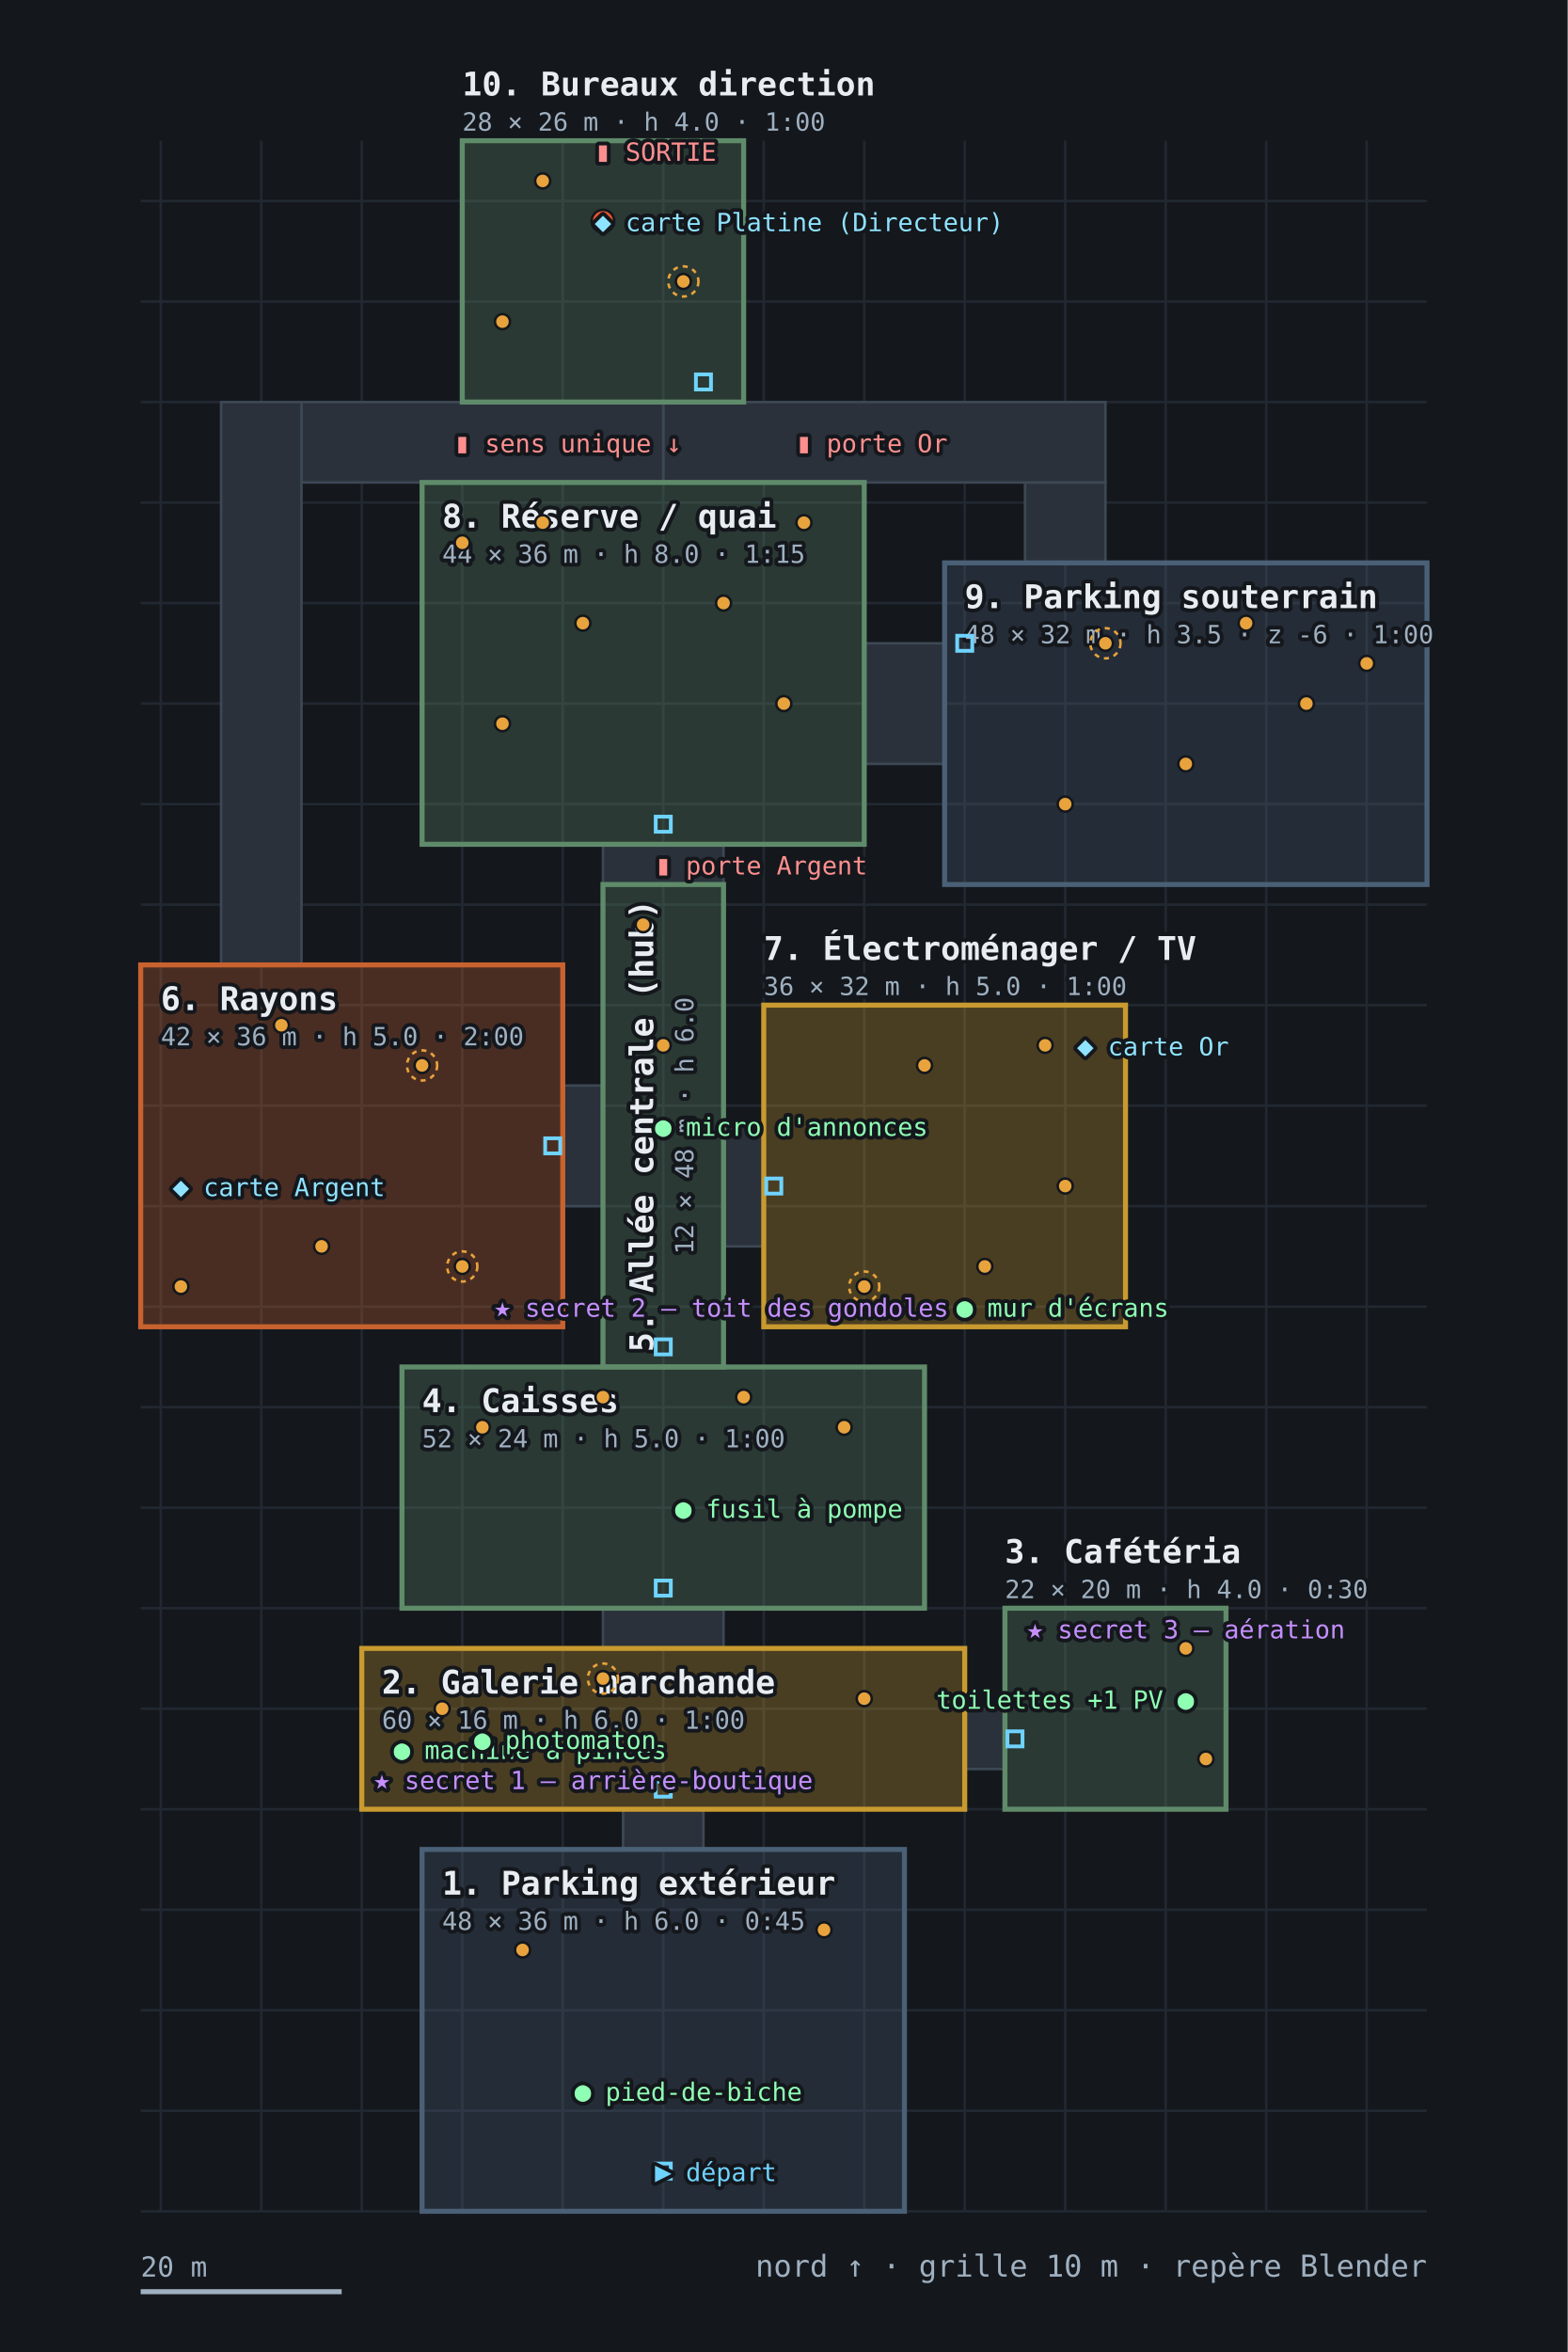
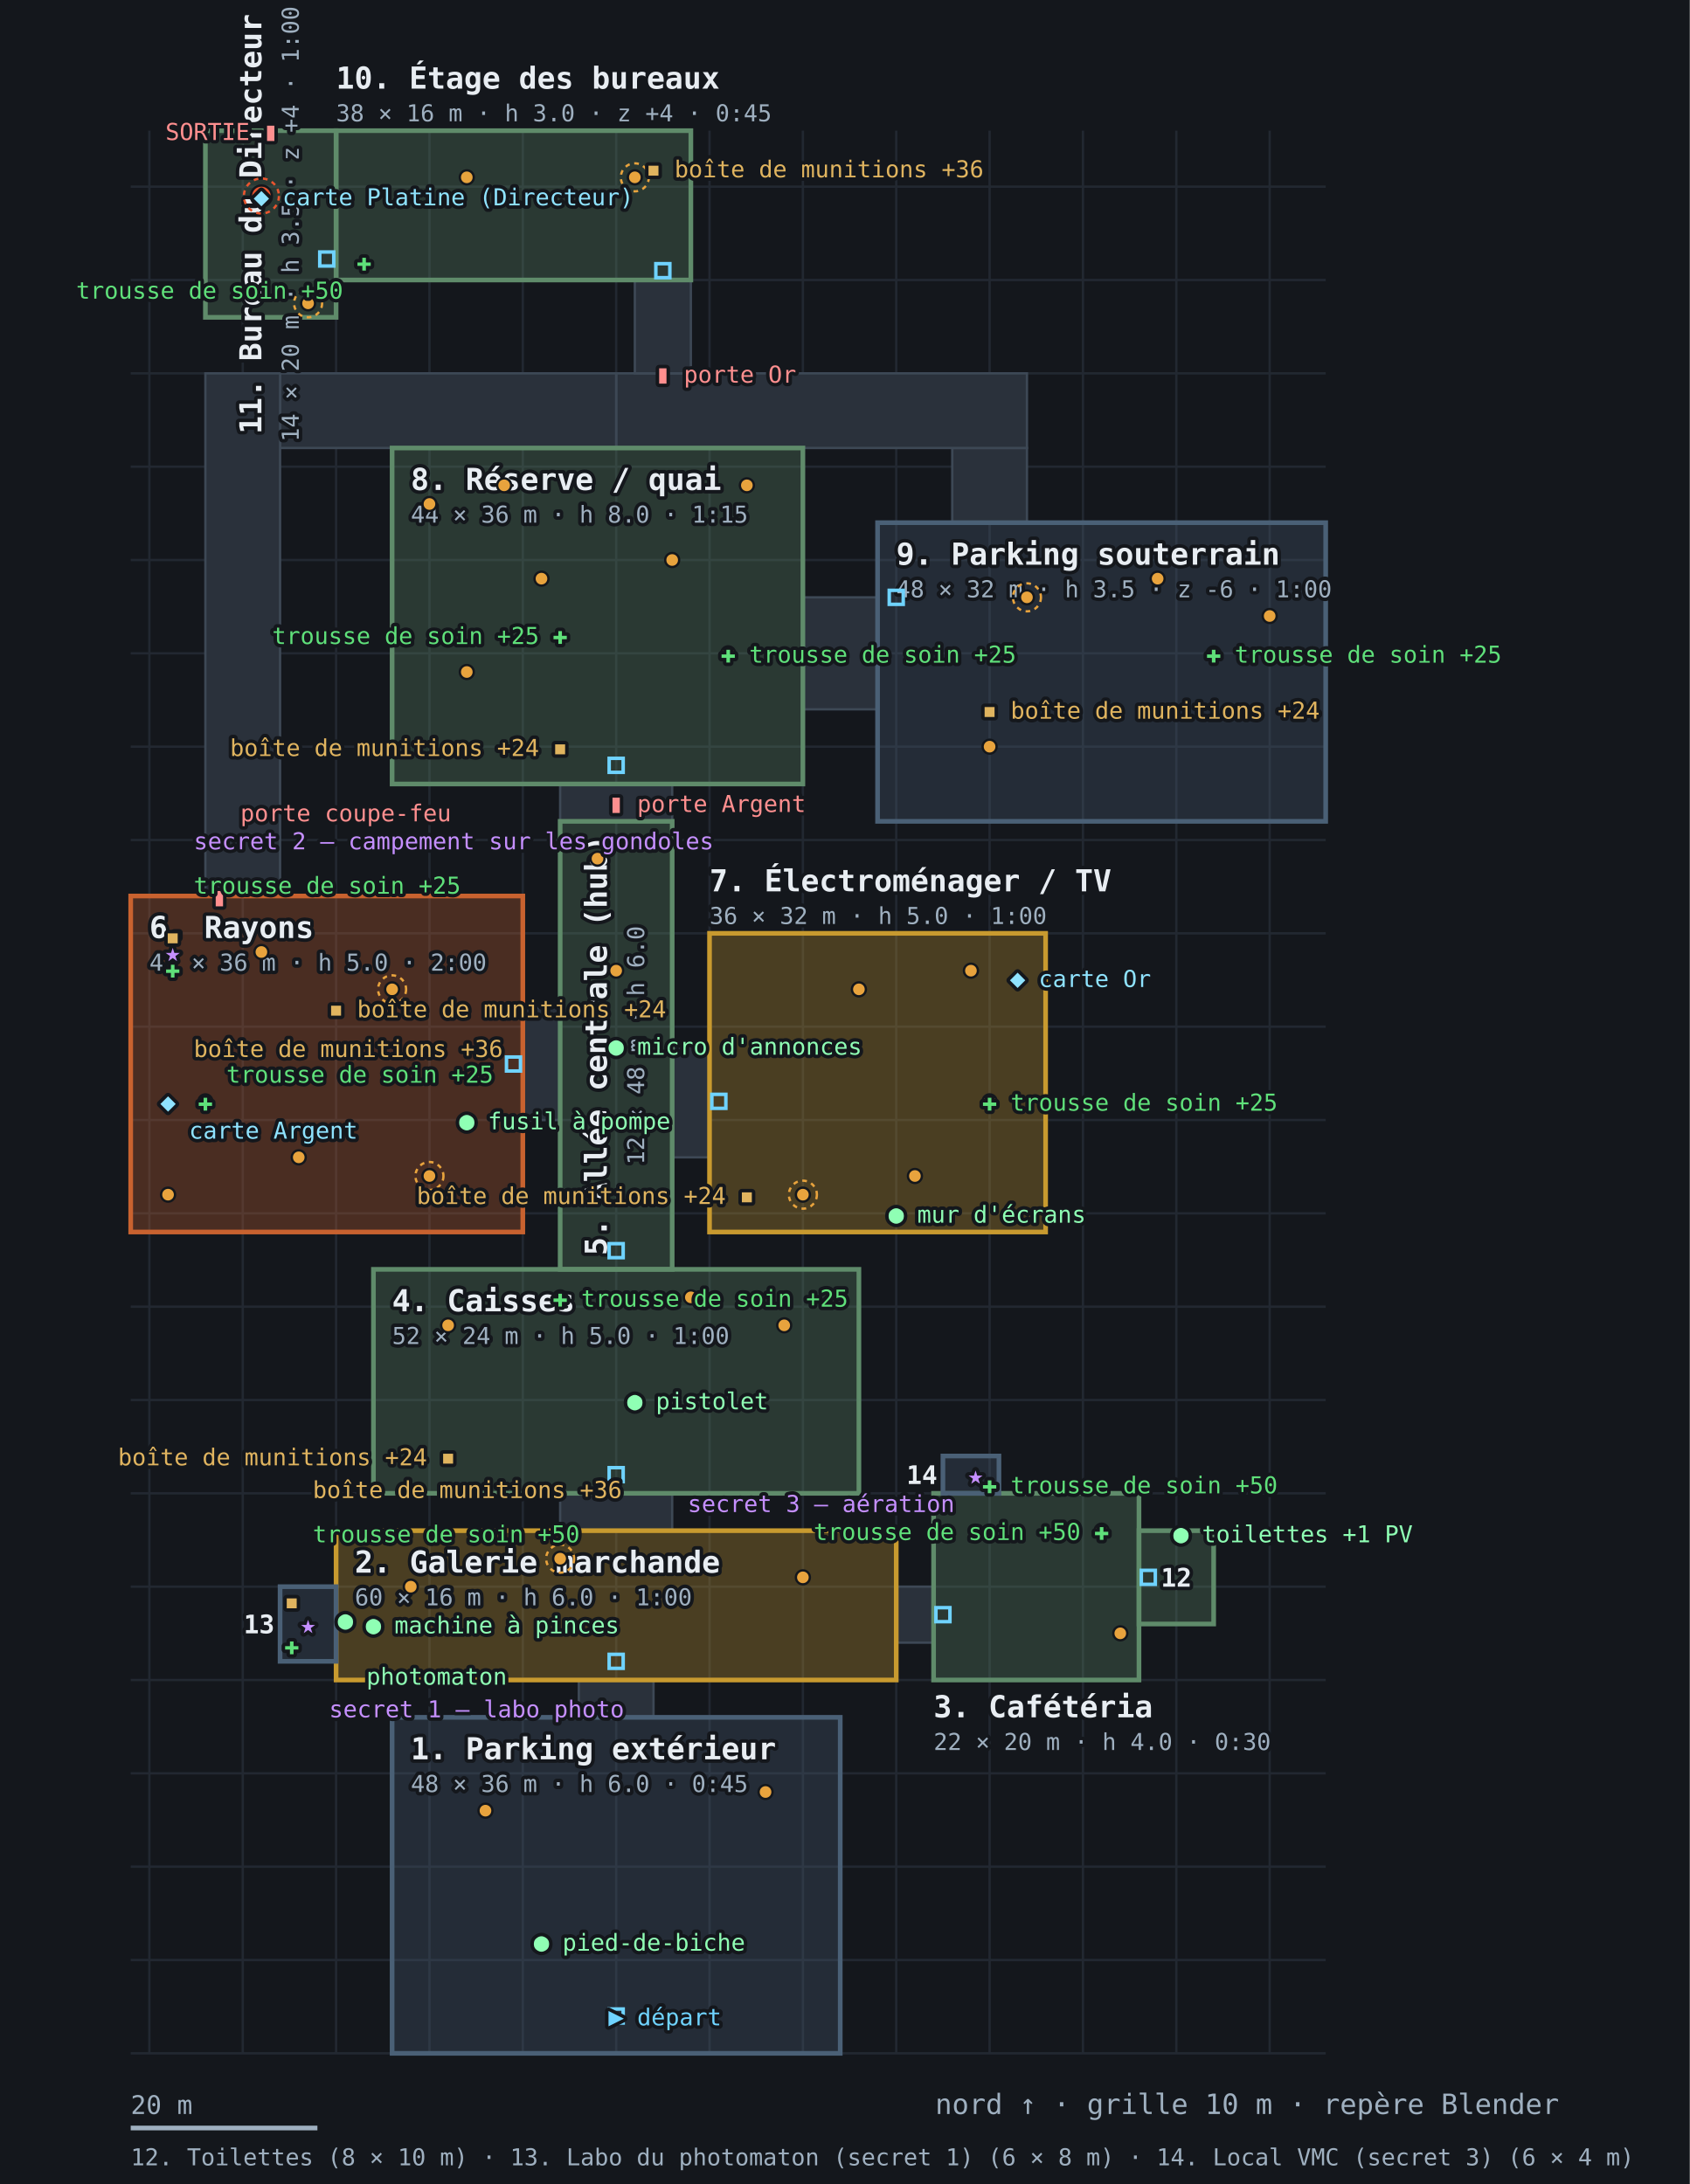
- <svg xmlns="http://www.w3.org/2000/svg" viewBox="0 0 624 936" width="624" height="936" font-family="ui-monospace, monospace">
+ <svg xmlns="http://www.w3.org/2000/svg" viewBox="0 0 724 936" width="724" height="936" font-family="ui-monospace, monospace">
  <style>text{paint-order:stroke;stroke:#14171c;stroke-width:3px;stroke-linejoin:round}</style>
-   <rect width="624" height="936" fill="#14171c" />
+   <rect width="724" height="936" fill="#14171c" />
  <g stroke="#222831" stroke-width="1">
    <line x1="64.0" y1="880.0" x2="64.0" y2="56.0" />
    <line x1="104.0" y1="880.0" x2="104.0" y2="56.0" />
    <line x1="144.0" y1="880.0" x2="144.0" y2="56.0" />
    <line x1="184.0" y1="880.0" x2="184.0" y2="56.0" />
    <line x1="224.0" y1="880.0" x2="224.0" y2="56.0" />
    <line x1="264.0" y1="880.0" x2="264.0" y2="56.0" />
    <line x1="304.0" y1="880.0" x2="304.0" y2="56.0" />
    <line x1="344.0" y1="880.0" x2="344.0" y2="56.0" />
    <line x1="384.0" y1="880.0" x2="384.0" y2="56.0" />
    <line x1="424.0" y1="880.0" x2="424.0" y2="56.0" />
    <line x1="464.0" y1="880.0" x2="464.0" y2="56.0" />
    <line x1="504.0" y1="880.0" x2="504.0" y2="56.0" />
    <line x1="544.0" y1="880.0" x2="544.0" y2="56.0" />
    <line x1="56.0" y1="880.0" x2="568.0" y2="880.0" />
    <line x1="56.0" y1="840.0" x2="568.0" y2="840.0" />
    <line x1="56.0" y1="800.0" x2="568.0" y2="800.0" />
    <line x1="56.0" y1="760.0" x2="568.0" y2="760.0" />
    <line x1="56.0" y1="720.0" x2="568.0" y2="720.0" />
    <line x1="56.0" y1="680.0" x2="568.0" y2="680.0" />
    <line x1="56.0" y1="640.0" x2="568.0" y2="640.0" />
    <line x1="56.0" y1="600.0" x2="568.0" y2="600.0" />
    <line x1="56.0" y1="560.0" x2="568.0" y2="560.0" />
    <line x1="56.0" y1="520.0" x2="568.0" y2="520.0" />
    <line x1="56.0" y1="480.0" x2="568.0" y2="480.0" />
    <line x1="56.0" y1="440.0" x2="568.0" y2="440.0" />
    <line x1="56.0" y1="400.0" x2="568.0" y2="400.0" />
    <line x1="56.0" y1="360.0" x2="568.0" y2="360.0" />
    <line x1="56.0" y1="320.0" x2="568.0" y2="320.0" />
    <line x1="56.0" y1="280.0" x2="568.0" y2="280.0" />
    <line x1="56.0" y1="240.0" x2="568.0" y2="240.0" />
    <line x1="56.0" y1="200.0" x2="568.0" y2="200.0" />
    <line x1="56.0" y1="160.0" x2="568.0" y2="160.0" />
    <line x1="56.0" y1="120.0" x2="568.0" y2="120.0" />
    <line x1="56.0" y1="80.0" x2="568.0" y2="80.0" />
  </g>
  <rect x="248.0" y="720.0" width="32.0" height="16.0" fill="#2a313b" stroke="#3d4855" stroke-width="1" />
  <rect x="384.0" y="680.0" width="16.0" height="24.0" fill="#2a313b" stroke="#3d4855" stroke-width="1" />
  <rect x="240.0" y="640.0" width="48.0" height="16.0" fill="#2a313b" stroke="#3d4855" stroke-width="1" />
  <rect x="224.0" y="432.0" width="16.0" height="48.0" fill="#2a313b" stroke="#3d4855" stroke-width="1" />
  <rect x="288.0" y="448.0" width="16.0" height="48.0" fill="#2a313b" stroke="#3d4855" stroke-width="1" />
  <rect x="240.0" y="336.0" width="48.0" height="16.0" fill="#2a313b" stroke="#3d4855" stroke-width="1" />
  <rect x="344.0" y="256.0" width="32.0" height="48.0" fill="#2a313b" stroke="#3d4855" stroke-width="1" />
  <rect x="408.0" y="192.0" width="32.0" height="32.0" fill="#2a313b" stroke="#3d4855" stroke-width="1" />
  <rect x="264.0" y="160.0" width="176.0" height="32.0" fill="#2a313b" stroke="#3d4855" stroke-width="1" />
+   <rect x="272.0" y="120.0" width="24.0" height="40.0" fill="#2a313b" stroke="#3d4855" stroke-width="1" />
  <rect x="120.0" y="160.0" width="144.0" height="32.0" fill="#2a313b" stroke="#3d4855" stroke-width="1" />
  <rect x="88.0" y="160.0" width="32.0" height="224.0" fill="#2a313b" stroke="#3d4855" stroke-width="1" />
  <rect x="168.0" y="736.0" width="192.0" height="144.0" fill="#4a6076" fill-opacity="0.30" stroke="#4a6076" stroke-width="2" />
  <text x="176.0" y="754.0" fill="#e8edf2" font-size="13" font-weight="700">1. Parking extérieur</text>
  <text x="176.0" y="768.0" fill="#9fb0c0" font-size="10">48 × 36 m · h 6.0 · 0:45</text>
  <circle cx="208.0" cy="776.0" r="3" fill="#e8a33d" stroke="#14171c" stroke-width="1" />
  <circle cx="328.0" cy="768.0" r="3" fill="#e8a33d" stroke="#14171c" stroke-width="1" />
  <rect x="261.0" y="861.0" width="6" height="6" fill="none" stroke="#6fd3ff" stroke-width="1.5" />
  <rect x="144.0" y="656.0" width="240.0" height="64.0" fill="#c89a2f" fill-opacity="0.30" stroke="#c89a2f" stroke-width="2" />
  <text x="152.0" y="674.0" fill="#e8edf2" font-size="13" font-weight="700">2. Galerie marchande</text>
  <text x="152.0" y="688.0" fill="#9fb0c0" font-size="10">60 × 16 m · h 6.0 · 1:00</text>
  <circle cx="176.0" cy="680.0" r="3" fill="#e8a33d" stroke="#14171c" stroke-width="1" />
  <circle cx="344.0" cy="676.0" r="3" fill="#e8a33d" stroke="#14171c" stroke-width="1" />
  <circle cx="240.0" cy="668.0" r="3" fill="#e8a33d" stroke="#14171c" stroke-width="1" />
  <circle cx="240.0" cy="668.0" r="6" fill="none" stroke="#e8a33d" stroke-width="1" stroke-dasharray="2 2" />
  <rect x="261.0" y="709.0" width="6" height="6" fill="none" stroke="#6fd3ff" stroke-width="1.5" />
  <rect x="400.0" y="640.0" width="88.0" height="80.0" fill="#5f8b6a" fill-opacity="0.30" stroke="#5f8b6a" stroke-width="2" />
-   <text x="400.0" y="622.0" fill="#e8edf2" font-size="13" font-weight="700">3. Cafétéria</text>
-   <text x="400.0" y="636.0" fill="#9fb0c0" font-size="10">22 × 20 m · h 4.0 · 0:30</text>
+   <text x="400.0" y="736.0" fill="#e8edf2" font-size="13" font-weight="700">3. Cafétéria</text>
+   <text x="400.0" y="750.0" fill="#9fb0c0" font-size="10">22 × 20 m · h 4.0 · 0:30</text>
  <circle cx="480.0" cy="700.0" r="3" fill="#e8a33d" stroke="#14171c" stroke-width="1" />
  <circle cx="472.0" cy="656.0" r="3" fill="#e8a33d" stroke="#14171c" stroke-width="1" />
  <rect x="401.0" y="689.0" width="6" height="6" fill="none" stroke="#6fd3ff" stroke-width="1.5" />
  <rect x="160.0" y="544.0" width="208.0" height="96.0" fill="#5f8b6a" fill-opacity="0.30" stroke="#5f8b6a" stroke-width="2" />
  <text x="168.0" y="562.0" fill="#e8edf2" font-size="13" font-weight="700">4. Caisses</text>
  <text x="168.0" y="576.0" fill="#9fb0c0" font-size="10">52 × 24 m · h 5.0 · 1:00</text>
  <circle cx="192.0" cy="568.0" r="3" fill="#e8a33d" stroke="#14171c" stroke-width="1" />
  <circle cx="336.0" cy="568.0" r="3" fill="#e8a33d" stroke="#14171c" stroke-width="1" />
  <circle cx="240.0" cy="556.0" r="3" fill="#e8a33d" stroke="#14171c" stroke-width="1" />
  <circle cx="296.0" cy="556.0" r="3" fill="#e8a33d" stroke="#14171c" stroke-width="1" />
  <rect x="261.0" y="629.0" width="6" height="6" fill="none" stroke="#6fd3ff" stroke-width="1.5" />
  <rect x="240.0" y="352.0" width="48.0" height="192.0" fill="#5f8b6a" fill-opacity="0.30" stroke="#5f8b6a" stroke-width="2" />
  <g transform="translate(264.0,448.0) rotate(-90)">
    <text x="0" y="-4" fill="#e8edf2" font-size="13" font-weight="700" text-anchor="middle">5. Allée centrale (hub)</text>
    <text x="0" y="12" fill="#9fb0c0" font-size="10" text-anchor="middle">12 × 48 m · h 6.0</text>
  </g>
  <circle cx="264.0" cy="416.0" r="3" fill="#e8a33d" stroke="#14171c" stroke-width="1" />
  <circle cx="256.0" cy="368.0" r="3" fill="#e8a33d" stroke="#14171c" stroke-width="1" />
  <rect x="261.0" y="533.0" width="6" height="6" fill="none" stroke="#6fd3ff" stroke-width="1.5" />
  <rect x="56.0" y="384.0" width="168.0" height="144.0" fill="#c8622f" fill-opacity="0.30" stroke="#c8622f" stroke-width="2" />
  <text x="64.0" y="402.0" fill="#e8edf2" font-size="13" font-weight="700">6. Rayons</text>
  <text x="64.0" y="416.0" fill="#9fb0c0" font-size="10">42 × 36 m · h 5.0 · 2:00</text>
  <circle cx="184.0" cy="504.0" r="3" fill="#e8a33d" stroke="#14171c" stroke-width="1" />
  <circle cx="184.0" cy="504.0" r="6" fill="none" stroke="#e8a33d" stroke-width="1" stroke-dasharray="2 2" />
  <circle cx="128.0" cy="496.0" r="3" fill="#e8a33d" stroke="#14171c" stroke-width="1" />
  <circle cx="88.0" cy="472.0" r="3" fill="#e8a33d" stroke="#14171c" stroke-width="1" />
  <circle cx="168.0" cy="424.0" r="3" fill="#e8a33d" stroke="#14171c" stroke-width="1" />
  <circle cx="168.0" cy="424.0" r="6" fill="none" stroke="#e8a33d" stroke-width="1" stroke-dasharray="2 2" />
  <circle cx="112.0" cy="408.0" r="3" fill="#e8a33d" stroke="#14171c" stroke-width="1" />
  <circle cx="72.0" cy="512.0" r="3" fill="#e8a33d" stroke="#14171c" stroke-width="1" />
  <rect x="217.0" y="453.0" width="6" height="6" fill="none" stroke="#6fd3ff" stroke-width="1.5" />
  <rect x="304.0" y="400.0" width="144.0" height="128.0" fill="#c89a2f" fill-opacity="0.30" stroke="#c89a2f" stroke-width="2" />
  <text x="304.0" y="382.0" fill="#e8edf2" font-size="13" font-weight="700">7. Électroménager / TV</text>
  <text x="304.0" y="396.0" fill="#9fb0c0" font-size="10">36 × 32 m · h 5.0 · 1:00</text>
  <circle cx="344.0" cy="512.0" r="3" fill="#e8a33d" stroke="#14171c" stroke-width="1" />
  <circle cx="344.0" cy="512.0" r="6" fill="none" stroke="#e8a33d" stroke-width="1" stroke-dasharray="2 2" />
  <circle cx="392.0" cy="504.0" r="3" fill="#e8a33d" stroke="#14171c" stroke-width="1" />
  <circle cx="424.0" cy="472.0" r="3" fill="#e8a33d" stroke="#14171c" stroke-width="1" />
  <circle cx="368.0" cy="424.0" r="3" fill="#e8a33d" stroke="#14171c" stroke-width="1" />
  <circle cx="416.0" cy="416.0" r="3" fill="#e8a33d" stroke="#14171c" stroke-width="1" />
  <rect x="305.0" y="469.0" width="6" height="6" fill="none" stroke="#6fd3ff" stroke-width="1.5" />
  <rect x="168.0" y="192.0" width="176.0" height="144.0" fill="#5f8b6a" fill-opacity="0.30" stroke="#5f8b6a" stroke-width="2" />
  <text x="176.0" y="210.0" fill="#e8edf2" font-size="13" font-weight="700">8. Réserve / quai</text>
  <text x="176.0" y="224.0" fill="#9fb0c0" font-size="10">44 × 36 m · h 8.0 · 1:15</text>
  <circle cx="200.0" cy="288.0" r="3" fill="#e8a33d" stroke="#14171c" stroke-width="1" />
  <circle cx="312.0" cy="280.0" r="3" fill="#e8a33d" stroke="#14171c" stroke-width="1" />
  <circle cx="232.0" cy="248.0" r="3" fill="#e8a33d" stroke="#14171c" stroke-width="1" />
  <circle cx="288.0" cy="240.0" r="3" fill="#e8a33d" stroke="#14171c" stroke-width="1" />
  <circle cx="184.0" cy="216.0" r="3" fill="#e8a33d" stroke="#14171c" stroke-width="1" />
  <circle cx="216.0" cy="208.0" r="3" fill="#e8a33d" stroke="#14171c" stroke-width="1" />
  <circle cx="320.0" cy="208.0" r="3" fill="#e8a33d" stroke="#14171c" stroke-width="1" />
  <rect x="261.0" y="325.0" width="6" height="6" fill="none" stroke="#6fd3ff" stroke-width="1.5" />
  <rect x="376.0" y="224.0" width="192.0" height="128.0" fill="#4a6076" fill-opacity="0.30" stroke="#4a6076" stroke-width="2" />
  <text x="384.0" y="242.0" fill="#e8edf2" font-size="13" font-weight="700">9. Parking souterrain</text>
  <text x="384.0" y="256.0" fill="#9fb0c0" font-size="10">48 × 32 m · h 3.5 · z -6 · 1:00</text>
  <circle cx="424.0" cy="320.0" r="3" fill="#e8a33d" stroke="#14171c" stroke-width="1" />
  <circle cx="472.0" cy="304.0" r="3" fill="#e8a33d" stroke="#14171c" stroke-width="1" />
  <circle cx="520.0" cy="280.0" r="3" fill="#e8a33d" stroke="#14171c" stroke-width="1" />
  <circle cx="440.0" cy="256.0" r="3" fill="#e8a33d" stroke="#14171c" stroke-width="1" />
  <circle cx="440.0" cy="256.0" r="6" fill="none" stroke="#e8a33d" stroke-width="1" stroke-dasharray="2 2" />
  <circle cx="496.0" cy="248.0" r="3" fill="#e8a33d" stroke="#14171c" stroke-width="1" />
  <circle cx="544.0" cy="264.0" r="3" fill="#e8a33d" stroke="#14171c" stroke-width="1" />
  <rect x="381.0" y="253.0" width="6" height="6" fill="none" stroke="#6fd3ff" stroke-width="1.5" />
-   <rect x="184.0" y="56.0" width="112.0" height="104.0" fill="#5f8b6a" fill-opacity="0.30" stroke="#5f8b6a" stroke-width="2" />
-   <text x="184.0" y="38.0" fill="#e8edf2" font-size="13" font-weight="700">10. Bureaux direction</text>
-   <text x="184.0" y="52.0" fill="#9fb0c0" font-size="10">28 × 26 m · h 4.0 · 1:00</text>
-   <circle cx="240.0" cy="88.0" r="4.5" fill="#e8552f" stroke="#14171c" stroke-width="1" />
-   <circle cx="200.0" cy="128.0" r="3" fill="#e8a33d" stroke="#14171c" stroke-width="1" />
-   <circle cx="272.0" cy="112.0" r="3" fill="#e8a33d" stroke="#14171c" stroke-width="1" />
-   <circle cx="272.0" cy="112.0" r="6" fill="none" stroke="#e8a33d" stroke-width="1" stroke-dasharray="2 2" />
-   <circle cx="216.0" cy="72.0" r="3" fill="#e8a33d" stroke="#14171c" stroke-width="1" />
-   <rect x="277.0" y="149.0" width="6" height="6" fill="none" stroke="#6fd3ff" stroke-width="1.5" />
+   <rect x="144.0" y="56.0" width="152.0" height="64.0" fill="#5f8b6a" fill-opacity="0.30" stroke="#5f8b6a" stroke-width="2" />
+   <text x="144.0" y="38.0" fill="#e8edf2" font-size="13" font-weight="700">10. Étage des bureaux</text>
+   <text x="144.0" y="52.0" fill="#9fb0c0" font-size="10">38 × 16 m · h 3.0 · z +4 · 0:45</text>
+   <circle cx="200.0" cy="76.0" r="3" fill="#e8a33d" stroke="#14171c" stroke-width="1" />
+   <circle cx="272.0" cy="76.0" r="3" fill="#e8a33d" stroke="#14171c" stroke-width="1" />
+   <circle cx="272.0" cy="76.0" r="6" fill="none" stroke="#e8a33d" stroke-width="1" stroke-dasharray="2 2" />
+   <rect x="281.0" y="113.0" width="6" height="6" fill="none" stroke="#6fd3ff" stroke-width="1.5" />
+   <rect x="88.0" y="56.0" width="56.0" height="80.0" fill="#5f8b6a" fill-opacity="0.30" stroke="#5f8b6a" stroke-width="2" />
+   <g transform="translate(116.0,96.0) rotate(-90)">
+     <text x="0" y="-4" fill="#e8edf2" font-size="13" font-weight="700" text-anchor="middle">11. Bureau du Directeur</text>
+     <text x="0" y="12" fill="#9fb0c0" font-size="10" text-anchor="middle">14 × 20 m · h 3.5 · z +4 · 1:00</text>
+   </g>
+   <circle cx="112.0" cy="84.0" r="4.5" fill="#e8552f" stroke="#14171c" stroke-width="1" />
+   <circle cx="112.0" cy="84.0" r="7.5" fill="none" stroke="#e8552f" stroke-width="1" stroke-dasharray="2 2" />
+   <circle cx="132.0" cy="130.0" r="3" fill="#e8a33d" stroke="#14171c" stroke-width="1" />
+   <circle cx="132.0" cy="130.0" r="6" fill="none" stroke="#e8a33d" stroke-width="1" stroke-dasharray="2 2" />
+   <rect x="137.0" y="108.0" width="6" height="6" fill="none" stroke="#6fd3ff" stroke-width="1.5" />
+   <rect x="488.0" y="656.0" width="32.0" height="40.0" fill="#5f8b6a" fill-opacity="0.30" stroke="#5f8b6a" stroke-width="2" />
+   <text x="504.0" y="680.0" fill="#e8edf2" font-size="11" font-weight="700" text-anchor="middle">12</text>
+   <rect x="489.0" y="673.0" width="6" height="6" fill="none" stroke="#6fd3ff" stroke-width="1.5" />
+   <rect x="120.0" y="680.0" width="24.0" height="32.0" fill="#4a6076" fill-opacity="0.30" stroke="#4a6076" stroke-width="2" />
+   <text x="111.0" y="700.0" fill="#e8edf2" font-size="11" font-weight="700" text-anchor="middle">13</text>
+   <rect x="404.0" y="624.0" width="24.0" height="16.0" fill="#4a6076" fill-opacity="0.30" stroke="#4a6076" stroke-width="2" />
+   <text x="395.0" y="636.0" fill="#e8edf2" font-size="11" font-weight="700" text-anchor="middle">14</text>
  <text x="264.0" y="868.0" fill="#6fd3ff" font-size="11" text-anchor="middle">▶</text>
+   <text x="232.0" y="836.0" fill="#8fffb4" font-size="11" text-anchor="middle">●</text>
+   <text x="160.0" y="700.0" fill="#8fffb4" font-size="11" text-anchor="middle">●</text>
+   <text x="148.0" y="698.0" fill="#8fffb4" font-size="11" text-anchor="middle">●</text>
+   <text x="472.0" y="660.0" fill="#5fe07a" font-size="11" text-anchor="middle">✚</text>
+   <text x="272.0" y="604.0" fill="#8fffb4" font-size="11" text-anchor="middle">●</text>
+   <text x="192.0" y="628.0" fill="#e0b45f" font-size="11" text-anchor="middle">▪</text>
+   <text x="240.0" y="560.0" fill="#5fe07a" font-size="11" text-anchor="middle">✚</text>
+   <text x="264.0" y="452.0" fill="#8fffb4" font-size="11" text-anchor="middle">●</text>
+   <text x="72.0" y="476.0" fill="#8fe3ff" font-size="11" text-anchor="middle">◆</text>
+   <text x="200.0" y="484.0" fill="#8fffb4" font-size="11" text-anchor="middle">●</text>
+   <text x="144.0" y="436.0" fill="#e0b45f" font-size="11" text-anchor="middle">▪</text>
+   <text x="88.0" y="476.0" fill="#5fe07a" font-size="11" text-anchor="middle">✚</text>
+   <text x="74.0" y="412.0" fill="#c58fff" font-size="11" text-anchor="middle">★</text>
+   <text x="74.0" y="405.0" fill="#e0b45f" font-size="11" text-anchor="middle">▪</text>
+   <text x="74.0" y="419.0" fill="#5fe07a" font-size="11" text-anchor="middle">✚</text>
+   <text x="436.0" y="423.0" fill="#8fe3ff" font-size="11" text-anchor="middle">◆</text>
+   <text x="320.0" y="516.0" fill="#e0b45f" font-size="11" text-anchor="middle">▪</text>
+   <text x="424.0" y="476.0" fill="#5fe07a" font-size="11" text-anchor="middle">✚</text>
+   <text x="384.0" y="524.0" fill="#8fffb4" font-size="11" text-anchor="middle">●</text>
+   <text x="240.0" y="324.0" fill="#e0b45f" font-size="11" text-anchor="middle">▪</text>
+   <text x="240.0" y="276.0" fill="#5fe07a" font-size="11" text-anchor="middle">✚</text>
+   <text x="312.0" y="284.0" fill="#5fe07a" font-size="11" text-anchor="middle">✚</text>
+   <text x="424.0" y="308.0" fill="#e0b45f" font-size="11" text-anchor="middle">▪</text>
+   <text x="520.0" y="284.0" fill="#5fe07a" font-size="11" text-anchor="middle">✚</text>
+   <text x="280.0" y="76.0" fill="#e0b45f" font-size="11" text-anchor="middle">▪</text>
+   <text x="156.0" y="116.0" fill="#5fe07a" font-size="11" text-anchor="middle">✚</text>
+   <text x="112.0" y="88.0" fill="#8fe3ff" font-size="11" text-anchor="middle">◆</text>
+   <text x="116.0" y="60.0" fill="#ff8f8f" font-size="11" text-anchor="middle">▮</text>
+   <text x="506.0" y="661.0" fill="#8fffb4" font-size="11" text-anchor="middle">●</text>
+   <text x="132.0" y="700.0" fill="#c58fff" font-size="11" text-anchor="middle">★</text>
+   <text x="125.0" y="709.0" fill="#5fe07a" font-size="11" text-anchor="middle">✚</text>
+   <text x="125.0" y="690.0" fill="#e0b45f" font-size="11" text-anchor="middle">▪</text>
+   <text x="418.0" y="636.0" fill="#c58fff" font-size="11" text-anchor="middle">★</text>
+   <text x="424.0" y="640.0" fill="#5fe07a" font-size="11" text-anchor="middle">✚</text>
+   <text x="264.0" y="348.0" fill="#ff8f8f" font-size="11" text-anchor="middle">▮</text>
+   <text x="284.0" y="164.0" fill="#ff8f8f" font-size="11" text-anchor="middle">▮</text>
+   <text x="94.0" y="388.0" fill="#ff8f8f" font-size="11" text-anchor="middle">▮</text>
  <text x="273.0" y="868.0" fill="#6fd3ff" font-size="10" text-anchor="start">départ</text>
-   <text x="232.0" y="836.0" fill="#8fffb4" font-size="11" text-anchor="middle">●</text>
  <text x="241.0" y="836.0" fill="#8fffb4" font-size="10" text-anchor="start">pied-de-biche</text>
-   <text x="160.0" y="700.0" fill="#8fffb4" font-size="11" text-anchor="middle">●</text>
  <text x="169.0" y="700.0" fill="#8fffb4" font-size="10" text-anchor="start">machine à pinces</text>
-   <text x="192.0" y="696.0" fill="#8fffb4" font-size="11" text-anchor="middle">●</text>
-   <text x="201.0" y="696.0" fill="#8fffb4" font-size="10" text-anchor="start">photomaton</text>
-   <text x="152.0" y="712.0" fill="#c58fff" font-size="11" text-anchor="middle">★</text>
-   <text x="161.0" y="712.0" fill="#c58fff" font-size="10" text-anchor="start">secret 1 — arrière-boutique</text>
-   <text x="472.0" y="680.0" fill="#8fffb4" font-size="11" text-anchor="middle">●</text>
-   <text x="463.0" y="680.0" fill="#8fffb4" font-size="10" text-anchor="end">toilettes +1 PV</text>
-   <text x="412.0" y="652.0" fill="#c58fff" font-size="11" text-anchor="middle">★</text>
-   <text x="421.0" y="652.0" fill="#c58fff" font-size="10" text-anchor="start">secret 3 — aération</text>
-   <text x="272.0" y="604.0" fill="#8fffb4" font-size="11" text-anchor="middle">●</text>
-   <text x="281.0" y="604.0" fill="#8fffb4" font-size="10" text-anchor="start">fusil à pompe</text>
-   <text x="264.0" y="452.0" fill="#8fffb4" font-size="11" text-anchor="middle">●</text>
+   <text x="157.0" y="722.0" fill="#8fffb4" font-size="10" text-anchor="start">photomaton</text>
+   <text x="463.0" y="660.0" fill="#5fe07a" font-size="10" text-anchor="end">trousse de soin +50</text>
+   <text x="281.0" y="604.0" fill="#8fffb4" font-size="10" text-anchor="start">pistolet</text>
+   <text x="183.0" y="628.0" fill="#e0b45f" font-size="10" text-anchor="end">boîte de munitions +24</text>
+   <text x="249.0" y="560.0" fill="#5fe07a" font-size="10" text-anchor="start">trousse de soin +25</text>
  <text x="273.0" y="452.0" fill="#8fffb4" font-size="10" text-anchor="start">micro d'annonces</text>
-   <text x="72.0" y="476.0" fill="#8fe3ff" font-size="11" text-anchor="middle">◆</text>
-   <text x="81.0" y="476.0" fill="#8fe3ff" font-size="10" text-anchor="start">carte Argent</text>
-   <text x="200.0" y="524.0" fill="#c58fff" font-size="11" text-anchor="middle">★</text>
-   <text x="209.0" y="524.0" fill="#c58fff" font-size="10" text-anchor="start">secret 2 — toit des gondoles</text>
-   <text x="432.0" y="420.0" fill="#8fe3ff" font-size="11" text-anchor="middle">◆</text>
-   <text x="441.0" y="420.0" fill="#8fe3ff" font-size="10" text-anchor="start">carte Or</text>
-   <text x="384.0" y="524.0" fill="#8fffb4" font-size="11" text-anchor="middle">●</text>
+   <text x="81.0" y="488.0" fill="#8fe3ff" font-size="10" text-anchor="start">carte Argent</text>
+   <text x="209.0" y="484.0" fill="#8fffb4" font-size="10" text-anchor="start">fusil à pompe</text>
+   <text x="153.0" y="436.0" fill="#e0b45f" font-size="10" text-anchor="start">boîte de munitions +24</text>
+   <text x="97.0" y="464.0" fill="#5fe07a" font-size="10" text-anchor="start">trousse de soin +25</text>
+   <text x="83.0" y="364.0" fill="#c58fff" font-size="10" text-anchor="start">secret 2 — campement sur les gondoles</text>
+   <text x="83.0" y="453.0" fill="#e0b45f" font-size="10" text-anchor="start">boîte de munitions +36</text>
+   <text x="83.0" y="383.0" fill="#5fe07a" font-size="10" text-anchor="start">trousse de soin +25</text>
+   <text x="445.0" y="423.0" fill="#8fe3ff" font-size="10" text-anchor="start">carte Or</text>
+   <text x="311.0" y="516.0" fill="#e0b45f" font-size="10" text-anchor="end">boîte de munitions +24</text>
+   <text x="433.0" y="476.0" fill="#5fe07a" font-size="10" text-anchor="start">trousse de soin +25</text>
  <text x="393.0" y="524.0" fill="#8fffb4" font-size="10" text-anchor="start">mur d'écrans</text>
-   <text x="240.0" y="92.0" fill="#8fe3ff" font-size="11" text-anchor="middle">◆</text>
-   <text x="249.0" y="92.0" fill="#8fe3ff" font-size="10" text-anchor="start">carte Platine (Directeur)</text>
-   <text x="240.0" y="64.0" fill="#ff8f8f" font-size="11" text-anchor="middle">▮</text>
-   <text x="249.0" y="64.0" fill="#ff8f8f" font-size="10" text-anchor="start">SORTIE</text>
-   <text x="264.0" y="348.0" fill="#ff8f8f" font-size="11" text-anchor="middle">▮</text>
+   <text x="231.0" y="324.0" fill="#e0b45f" font-size="10" text-anchor="end">boîte de munitions +24</text>
+   <text x="231.0" y="276.0" fill="#5fe07a" font-size="10" text-anchor="end">trousse de soin +25</text>
+   <text x="321.0" y="284.0" fill="#5fe07a" font-size="10" text-anchor="start">trousse de soin +25</text>
+   <text x="433.0" y="308.0" fill="#e0b45f" font-size="10" text-anchor="start">boîte de munitions +24</text>
+   <text x="529.0" y="284.0" fill="#5fe07a" font-size="10" text-anchor="start">trousse de soin +25</text>
+   <text x="289.0" y="76.0" fill="#e0b45f" font-size="10" text-anchor="start">boîte de munitions +36</text>
+   <text x="147.0" y="128.0" fill="#5fe07a" font-size="10" text-anchor="end">trousse de soin +50</text>
+   <text x="121.0" y="88.0" fill="#8fe3ff" font-size="10" text-anchor="start">carte Platine (Directeur)</text>
+   <text x="107.0" y="60.0" fill="#ff8f8f" font-size="10" text-anchor="end">SORTIE</text>
+   <text x="515.0" y="661.0" fill="#8fffb4" font-size="10" text-anchor="start">toilettes +1 PV</text>
+   <text x="141.0" y="736.0" fill="#c58fff" font-size="10" text-anchor="start">secret 1 — labo photo</text>
+   <text x="134.0" y="661.0" fill="#5fe07a" font-size="10" text-anchor="start">trousse de soin +50</text>
+   <text x="134.0" y="642.0" fill="#e0b45f" font-size="10" text-anchor="start">boîte de munitions +36</text>
+   <text x="409.0" y="648.0" fill="#c58fff" font-size="10" text-anchor="end">secret 3 — aération</text>
+   <text x="433.0" y="640.0" fill="#5fe07a" font-size="10" text-anchor="start">trousse de soin +50</text>
  <text x="273.0" y="348.0" fill="#ff8f8f" font-size="10" text-anchor="start">porte Argent</text>
-   <text x="320.0" y="180.0" fill="#ff8f8f" font-size="11" text-anchor="middle">▮</text>
-   <text x="329.0" y="180.0" fill="#ff8f8f" font-size="10" text-anchor="start">porte Or</text>
-   <text x="184.0" y="180.0" fill="#ff8f8f" font-size="11" text-anchor="middle">▮</text>
-   <text x="193.0" y="180.0" fill="#ff8f8f" font-size="10" text-anchor="start">sens unique ↓</text>
+   <text x="293.0" y="164.0" fill="#ff8f8f" font-size="10" text-anchor="start">porte Or</text>
+   <text x="103.0" y="352.0" fill="#ff8f8f" font-size="10" text-anchor="start">porte coupe-feu</text>
  <g stroke="#9fb0c0" stroke-width="2">
    <line x1="56" y1="912" x2="136" y2="912" />
  </g>
  <text x="56" y="906" fill="#9fb0c0" font-size="11">20 m</text>
-   <text x="568" y="906" fill="#9fb0c0" font-size="12" text-anchor="end">nord ↑ · grille 10 m · repère Blender</text>
+   <text x="56" y="928" fill="#9fb0c0" font-size="10">12. Toilettes (8 × 10 m) · 13. Labo du photomaton (secret 1) (6 × 8 m) · 14. Local VMC (secret 3) (6 × 4 m)</text>
+   <text x="668" y="906" fill="#9fb0c0" font-size="12" text-anchor="end">nord ↑ · grille 10 m · repère Blender</text>
</svg>
